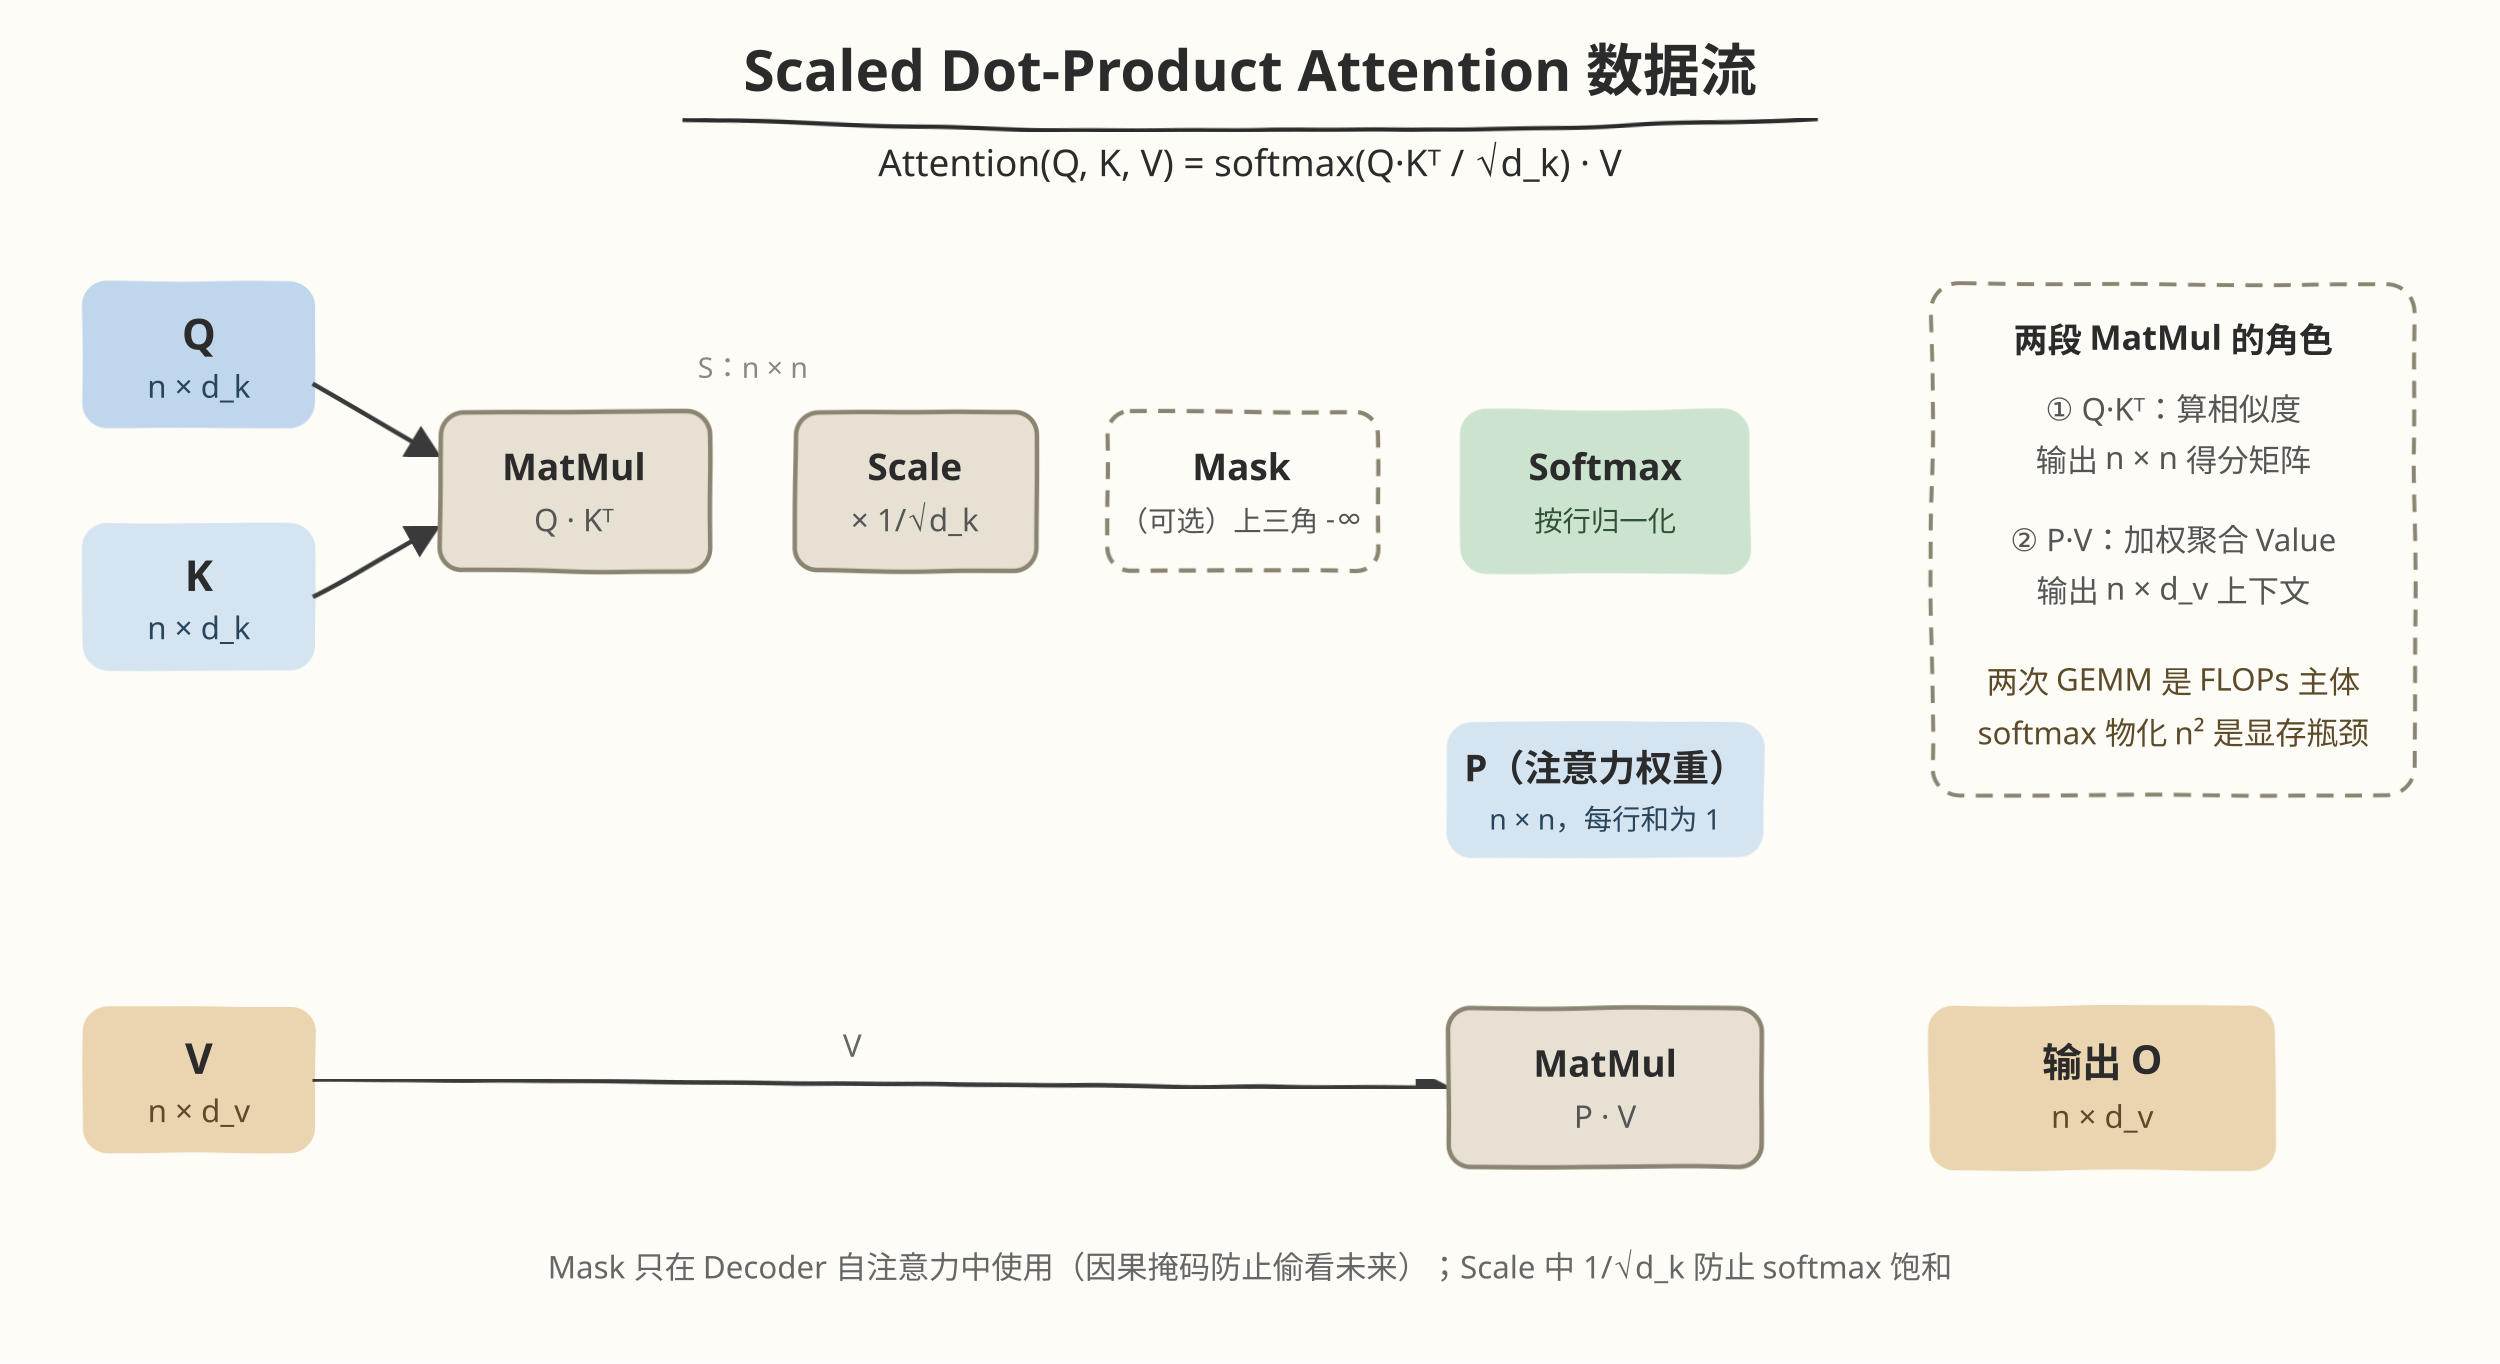
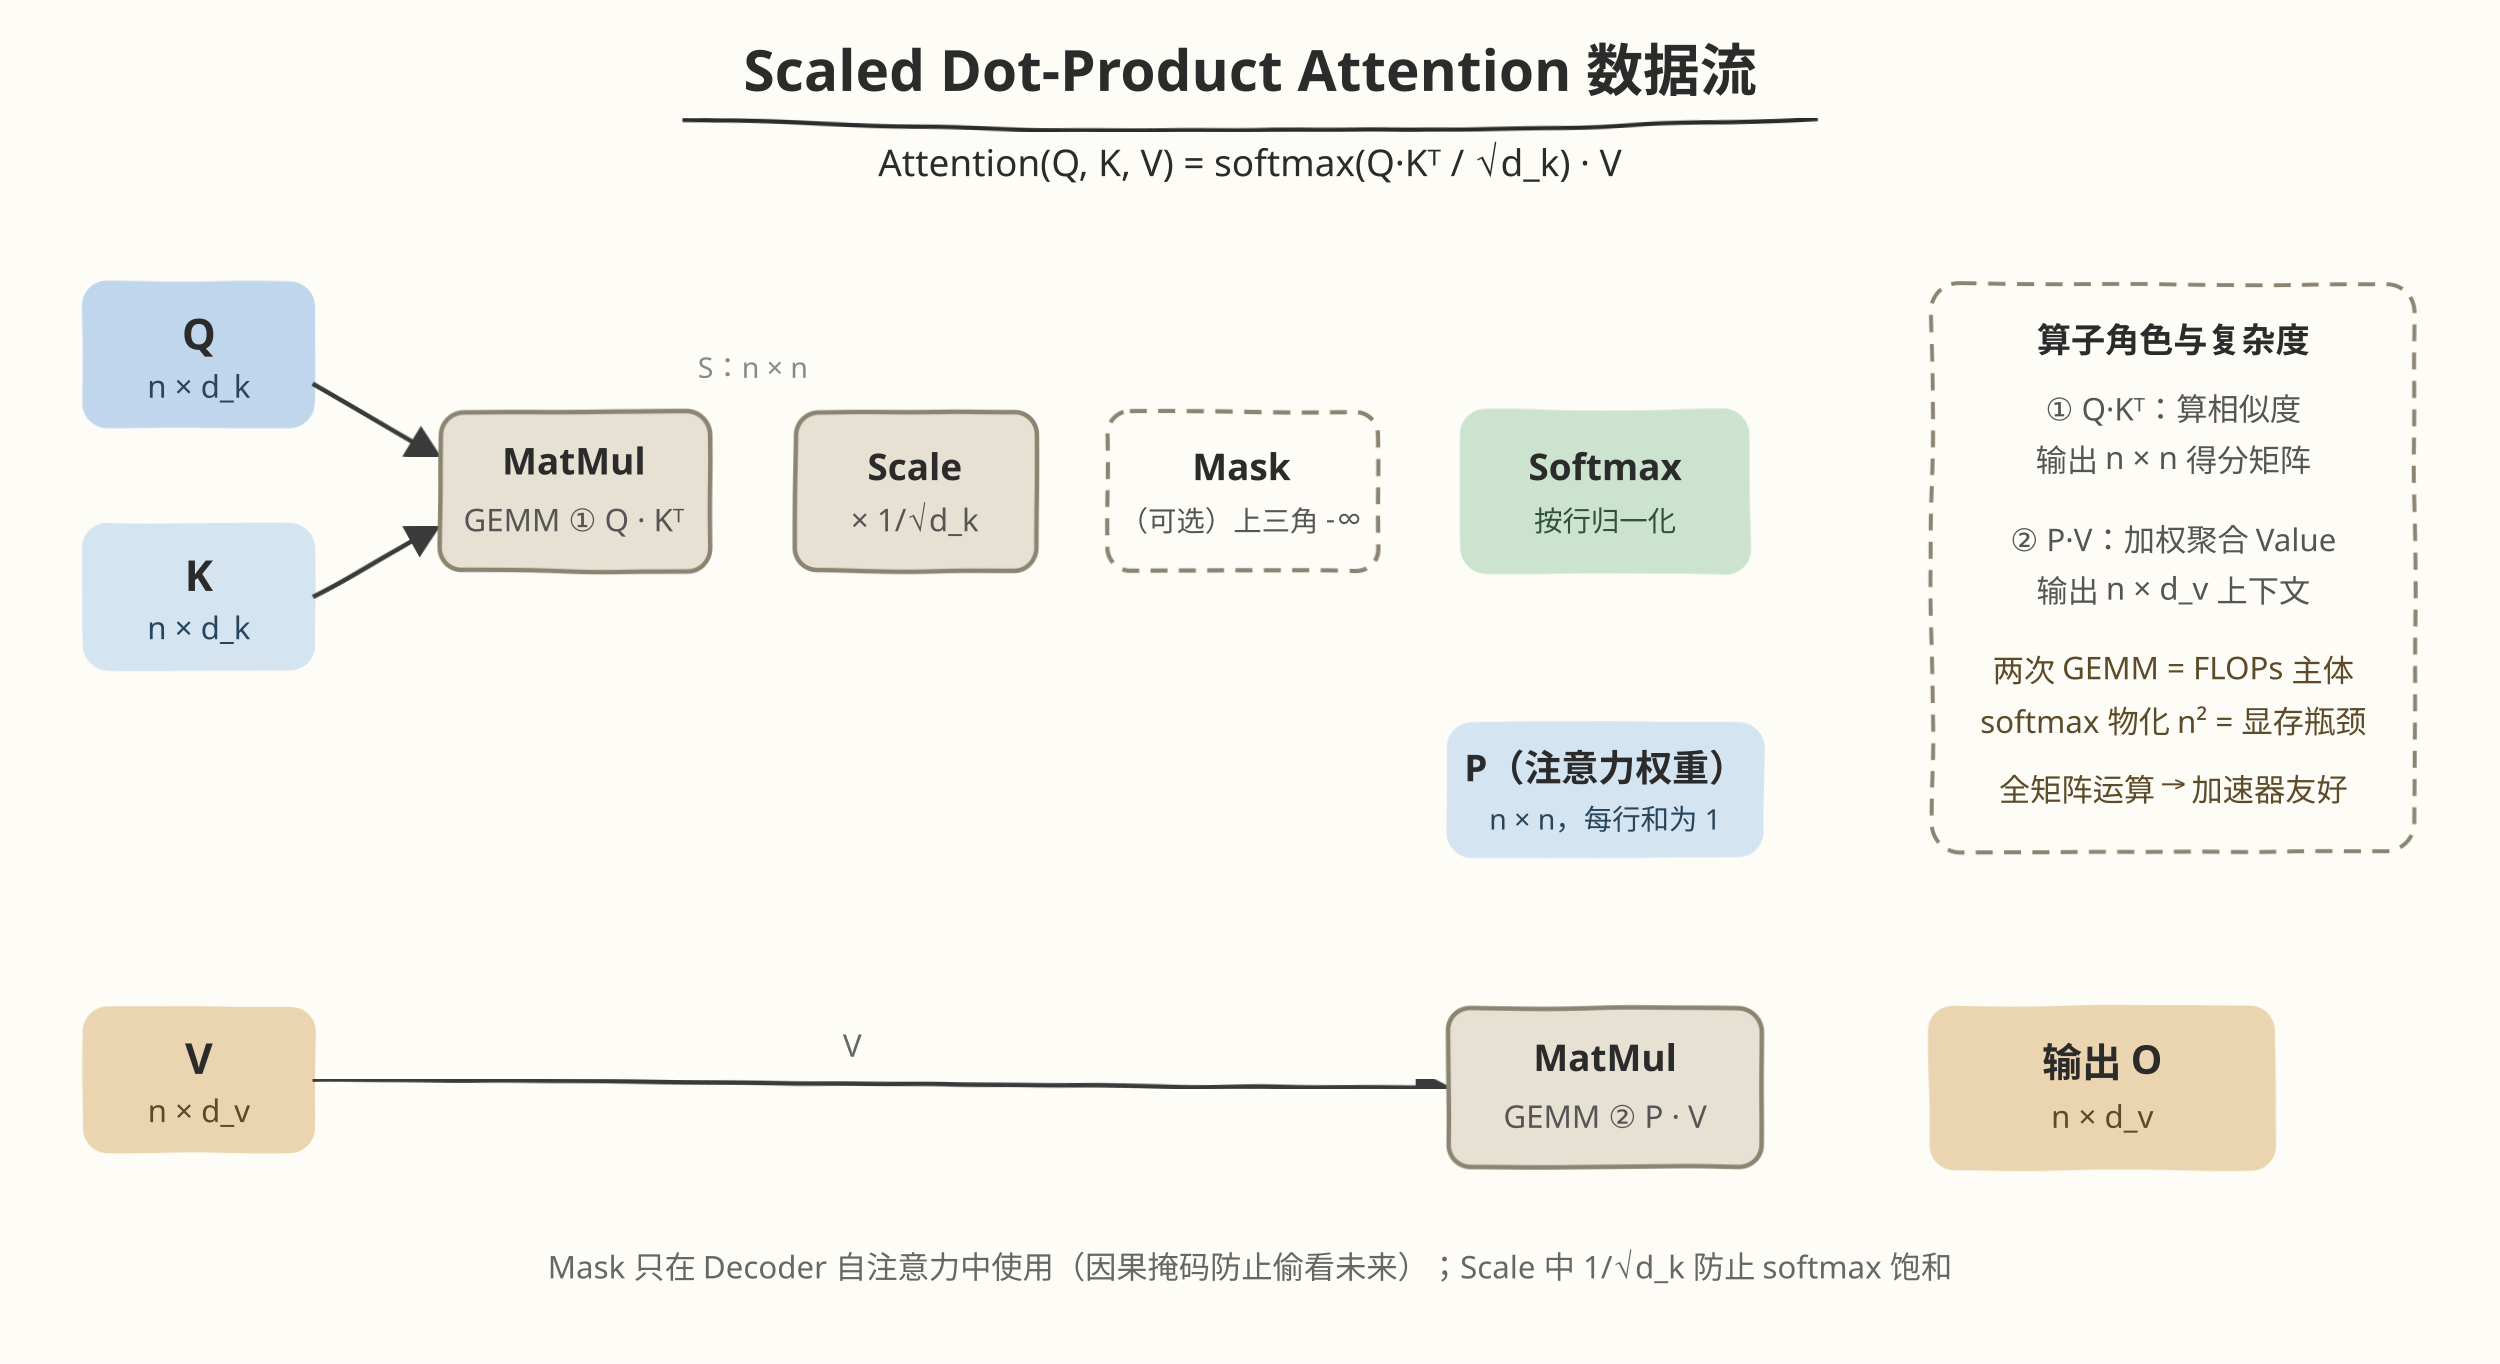
<svg xmlns="http://www.w3.org/2000/svg" width="880" height="480" viewBox="0 0 880 480" font-family="'Comic Sans MS','Kaiti SC','Marker Felt','Segoe UI',cursive">
  <defs>
    <filter id="sk" x="-3%" y="-3%" width="106%" height="106%">
      <feTurbulence type="fractalNoise" baseFrequency="0.018" numOctaves="2" seed="13" result="n" />
      <feDisplacementMap in="SourceGraphic" in2="n" scale="1.8" />
    </filter>
    <marker id="ar" markerWidth="8" markerHeight="8" refX="6" refY="4" orient="auto">
      <path d="M0,0 L8,4 L0,8 z" fill="#3a3a3a" />
    </marker>
  </defs>
  <rect width="880" height="480" fill="#fdfcf7" />
  <text x="440" y="32" text-anchor="middle" font-size="20" font-weight="bold" fill="#2b2b2b">Scaled Dot-Product Attention 数据流</text>
  <path d="M 240 42 Q 440 50 640 42" stroke="#2b2b2b" stroke-width="1.5" fill="none" filter="url(#sk)" />
  <text x="440" y="62" text-anchor="middle" font-size="13" fill="#2b2b2b">Attention(Q, K, V) = softmax(Q·Kᵀ / √d_k) · V</text>
  <g filter="url(#sk)">
    <rect x="30" y="100" width="80" height="50" rx="8" fill="#4a8edb" opacity="0.35" stroke="#4a8edb" stroke-width="1.8" />
  </g>
  <text x="70" y="123" text-anchor="middle" font-size="15" font-weight="bold" fill="#2b2b2b">Q</text>
  <text x="70" y="140" text-anchor="middle" font-size="11" fill="#28455c">n × d_k</text>
  <g filter="url(#sk)">
    <rect x="30" y="185" width="80" height="50" rx="8" fill="#4a8edb" opacity="0.22" stroke="#4a8edb" stroke-width="1.8" />
  </g>
  <text x="70" y="208" text-anchor="middle" font-size="15" font-weight="bold" fill="#2b2b2b">K</text>
  <text x="70" y="225" text-anchor="middle" font-size="11" fill="#28455c">n × d_k</text>
  <path d="M 110 135 L 153 160" stroke="#3a3a3a" stroke-width="1.6" marker-end="url(#ar)" filter="url(#sk)" />
  <path d="M 110 210 L 153 186" stroke="#3a3a3a" stroke-width="1.6" marker-end="url(#ar)" filter="url(#sk)" />
  <g filter="url(#sk)">
    <rect x="155" y="145" width="95" height="56" rx="8" fill="#e6e1d3" stroke="#8a8471" stroke-width="1.6" />
  </g>
-   <text x="202" y="169" text-anchor="middle" font-size="13" font-weight="bold" fill="#2b2b2b">MatMul</text>
-   <text x="202" y="187" text-anchor="middle" font-size="11" fill="#555">Q · Kᵀ</text>
+   <text x="202" y="167" text-anchor="middle" font-size="13" font-weight="bold" fill="#2b2b2b">MatMul</text>
+   <text x="202" y="187" text-anchor="middle" font-size="11" fill="#555">GEMM ① Q · Kᵀ</text>
  <path d="M 250 173 L 278 173" stroke="#3a3a3a" stroke-width="1.6" marker-end="url(#ar)" filter="url(#sk)" />
  <text x="265" y="133" text-anchor="middle" font-size="10" fill="#888">S：n × n</text>
  <g filter="url(#sk)">
    <rect x="280" y="145" width="85" height="56" rx="8" fill="#e6e1d3" stroke="#8a8471" stroke-width="1.6" />
  </g>
  <text x="322" y="169" text-anchor="middle" font-size="13" font-weight="bold" fill="#2b2b2b">Scale</text>
  <text x="322" y="187" text-anchor="middle" font-size="11" fill="#555">× 1/√d_k</text>
  <path d="M 365 173 L 388 173" stroke="#3a3a3a" stroke-width="1.6" marker-end="url(#ar)" filter="url(#sk)" />
  <g filter="url(#sk)">
    <rect x="390" y="145" width="95" height="56" rx="8" fill="none" stroke="#8a8471" stroke-width="1.5" stroke-dasharray="6 4" />
  </g>
  <text x="437" y="169" text-anchor="middle" font-size="13" font-weight="bold" fill="#2b2b2b">Mask</text>
  <text x="437" y="187" text-anchor="middle" font-size="10" fill="#555">（可选）上三角 -∞</text>
  <path d="M 485 173 L 513 173" stroke="#3a3a3a" stroke-width="1.6" marker-end="url(#ar)" filter="url(#sk)" />
  <g filter="url(#sk)">
    <rect x="515" y="145" width="100" height="56" rx="8" fill="#57a773" opacity="0.30" stroke="#57a773" stroke-width="1.8" />
  </g>
  <text x="565" y="169" text-anchor="middle" font-size="13" font-weight="bold" fill="#2b2b2b">Softmax</text>
  <text x="565" y="187" text-anchor="middle" font-size="10" fill="#2f5238">按行归一化</text>
  <path d="M 565 201 L 565 253" stroke="#3a3a3a" stroke-width="1.6" marker-end="url(#ar)" filter="url(#sk)" />
  <g filter="url(#sk)">
    <rect x="510" y="255" width="110" height="46" rx="8" fill="#4a8edb" opacity="0.22" stroke="#4a8edb" stroke-width="1.8" />
  </g>
  <text x="565" y="275" text-anchor="middle" font-size="13" font-weight="bold" fill="#2b2b2b">P（注意力权重）</text>
  <text x="565" y="292" text-anchor="middle" font-size="10" fill="#28455c">n × n，每行和为 1</text>
  <path d="M 565 301 L 565 353" stroke="#3a3a3a" stroke-width="1.6" marker-end="url(#ar)" filter="url(#sk)" />
  <g filter="url(#sk)">
    <rect x="30" y="355" width="80" height="50" rx="8" fill="#c98a2b" opacity="0.35" stroke="#c98a2b" stroke-width="1.8" />
  </g>
  <text x="70" y="378" text-anchor="middle" font-size="15" font-weight="bold" fill="#2b2b2b">V</text>
  <text x="70" y="395" text-anchor="middle" font-size="11" fill="#5c4a28">n × d_v</text>
  <path d="M 110 380 L 508 383" stroke="#3a3a3a" stroke-width="1.6" marker-end="url(#ar)" filter="url(#sk)" />
  <text x="300" y="372" text-anchor="middle" font-size="11" fill="#666">V</text>
  <g filter="url(#sk)">
    <rect x="510" y="355" width="110" height="56" rx="8" fill="#e6e1d3" stroke="#8a8471" stroke-width="1.6" />
  </g>
-   <text x="565" y="379" text-anchor="middle" font-size="13" font-weight="bold" fill="#2b2b2b">MatMul</text>
-   <text x="565" y="397" text-anchor="middle" font-size="11" fill="#555">P · V</text>
+   <text x="565" y="377" text-anchor="middle" font-size="13" font-weight="bold" fill="#2b2b2b">MatMul</text>
+   <text x="565" y="397" text-anchor="middle" font-size="11" fill="#555">GEMM ② P · V</text>
  <path d="M 620 383 L 678 383" stroke="#3a3a3a" stroke-width="1.6" marker-end="url(#ar)" filter="url(#sk)" />
  <g filter="url(#sk)">
    <rect x="680" y="355" width="120" height="56" rx="8" fill="#c98a2b" opacity="0.35" stroke="#c98a2b" stroke-width="1.8" />
  </g>
  <text x="740" y="379" text-anchor="middle" font-size="14" font-weight="bold" fill="#2b2b2b">输出 O</text>
  <text x="740" y="397" text-anchor="middle" font-size="11" fill="#5c4a28">n × d_v</text>
  <g filter="url(#sk)">
-     <rect x="680" y="100" width="170" height="180" rx="10" fill="none" stroke="#8a8471" stroke-width="1.4" stroke-dasharray="6 4" />
+     <rect x="680" y="100" width="170" height="200" rx="10" fill="none" stroke="#8a8471" stroke-width="1.4" stroke-dasharray="6 4" />
  </g>
-   <text x="765" y="124" text-anchor="middle" font-size="12" font-weight="bold" fill="#2b2b2b">两段 MatMul 的角色</text>
+   <text x="765" y="124" text-anchor="middle" font-size="12" font-weight="bold" fill="#2b2b2b">算子角色与复杂度</text>
  <text x="765" y="148" text-anchor="middle" font-size="11" fill="#555">① Q·Kᵀ：算相似度</text>
  <text x="765" y="166" text-anchor="middle" font-size="11" fill="#555">　 输出 n × n 得分矩阵</text>
  <text x="765" y="194" text-anchor="middle" font-size="11" fill="#555">② P·V：加权聚合 Value</text>
  <text x="765" y="212" text-anchor="middle" font-size="11" fill="#555">　 输出 n × d_v 上下文</text>
-   <text x="765" y="244" text-anchor="middle" font-size="11" fill="#5c4a28">两次 GEMM 是 FLOPs 主体</text>
-   <text x="765" y="262" text-anchor="middle" font-size="11" fill="#5c4a28">softmax 物化 n² 是显存瓶颈</text>
+   <text x="765" y="240" text-anchor="middle" font-size="11" fill="#5c4a28">两次 GEMM = FLOPs 主体</text>
+   <text x="765" y="258" text-anchor="middle" font-size="11" fill="#5c4a28">softmax 物化 n² = 显存瓶颈</text>
+   <text x="765" y="282" text-anchor="middle" font-size="11" fill="#5c4a28">全矩阵运算 → 加速器友好</text>
  <text x="440" y="450" text-anchor="middle" font-size="11" fill="#666">Mask 只在 Decoder 自注意力中使用（因果掩码防止偷看未来）；Scale 中 1/√d_k 防止 softmax 饱和</text>
</svg>
